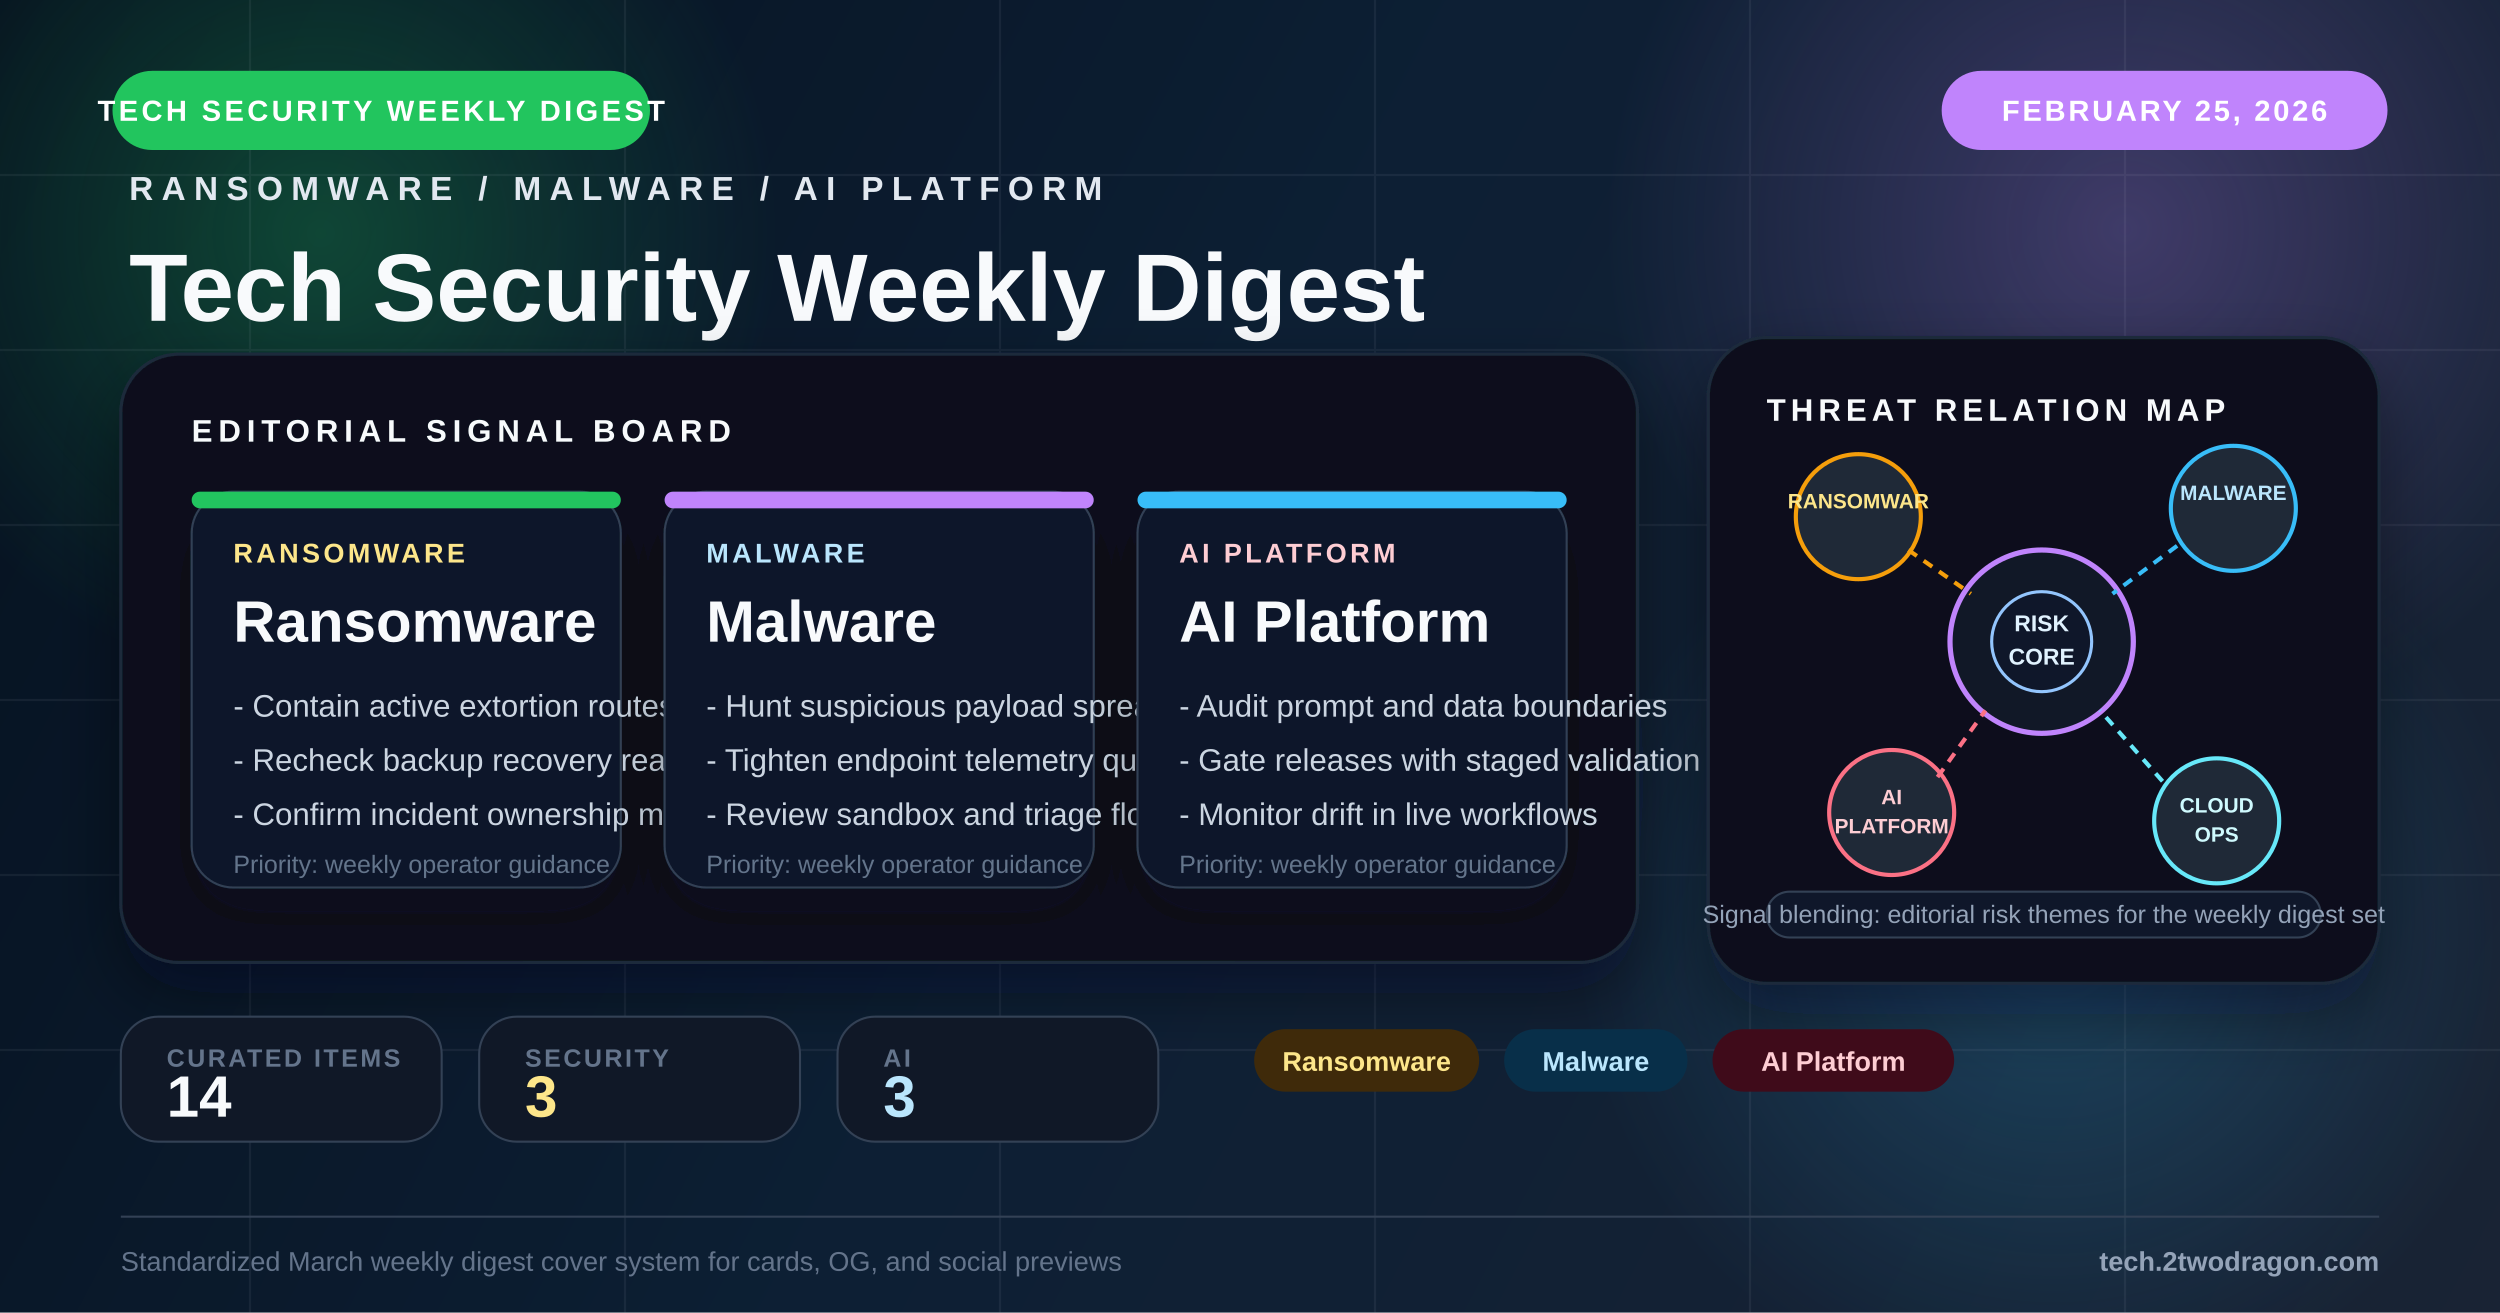
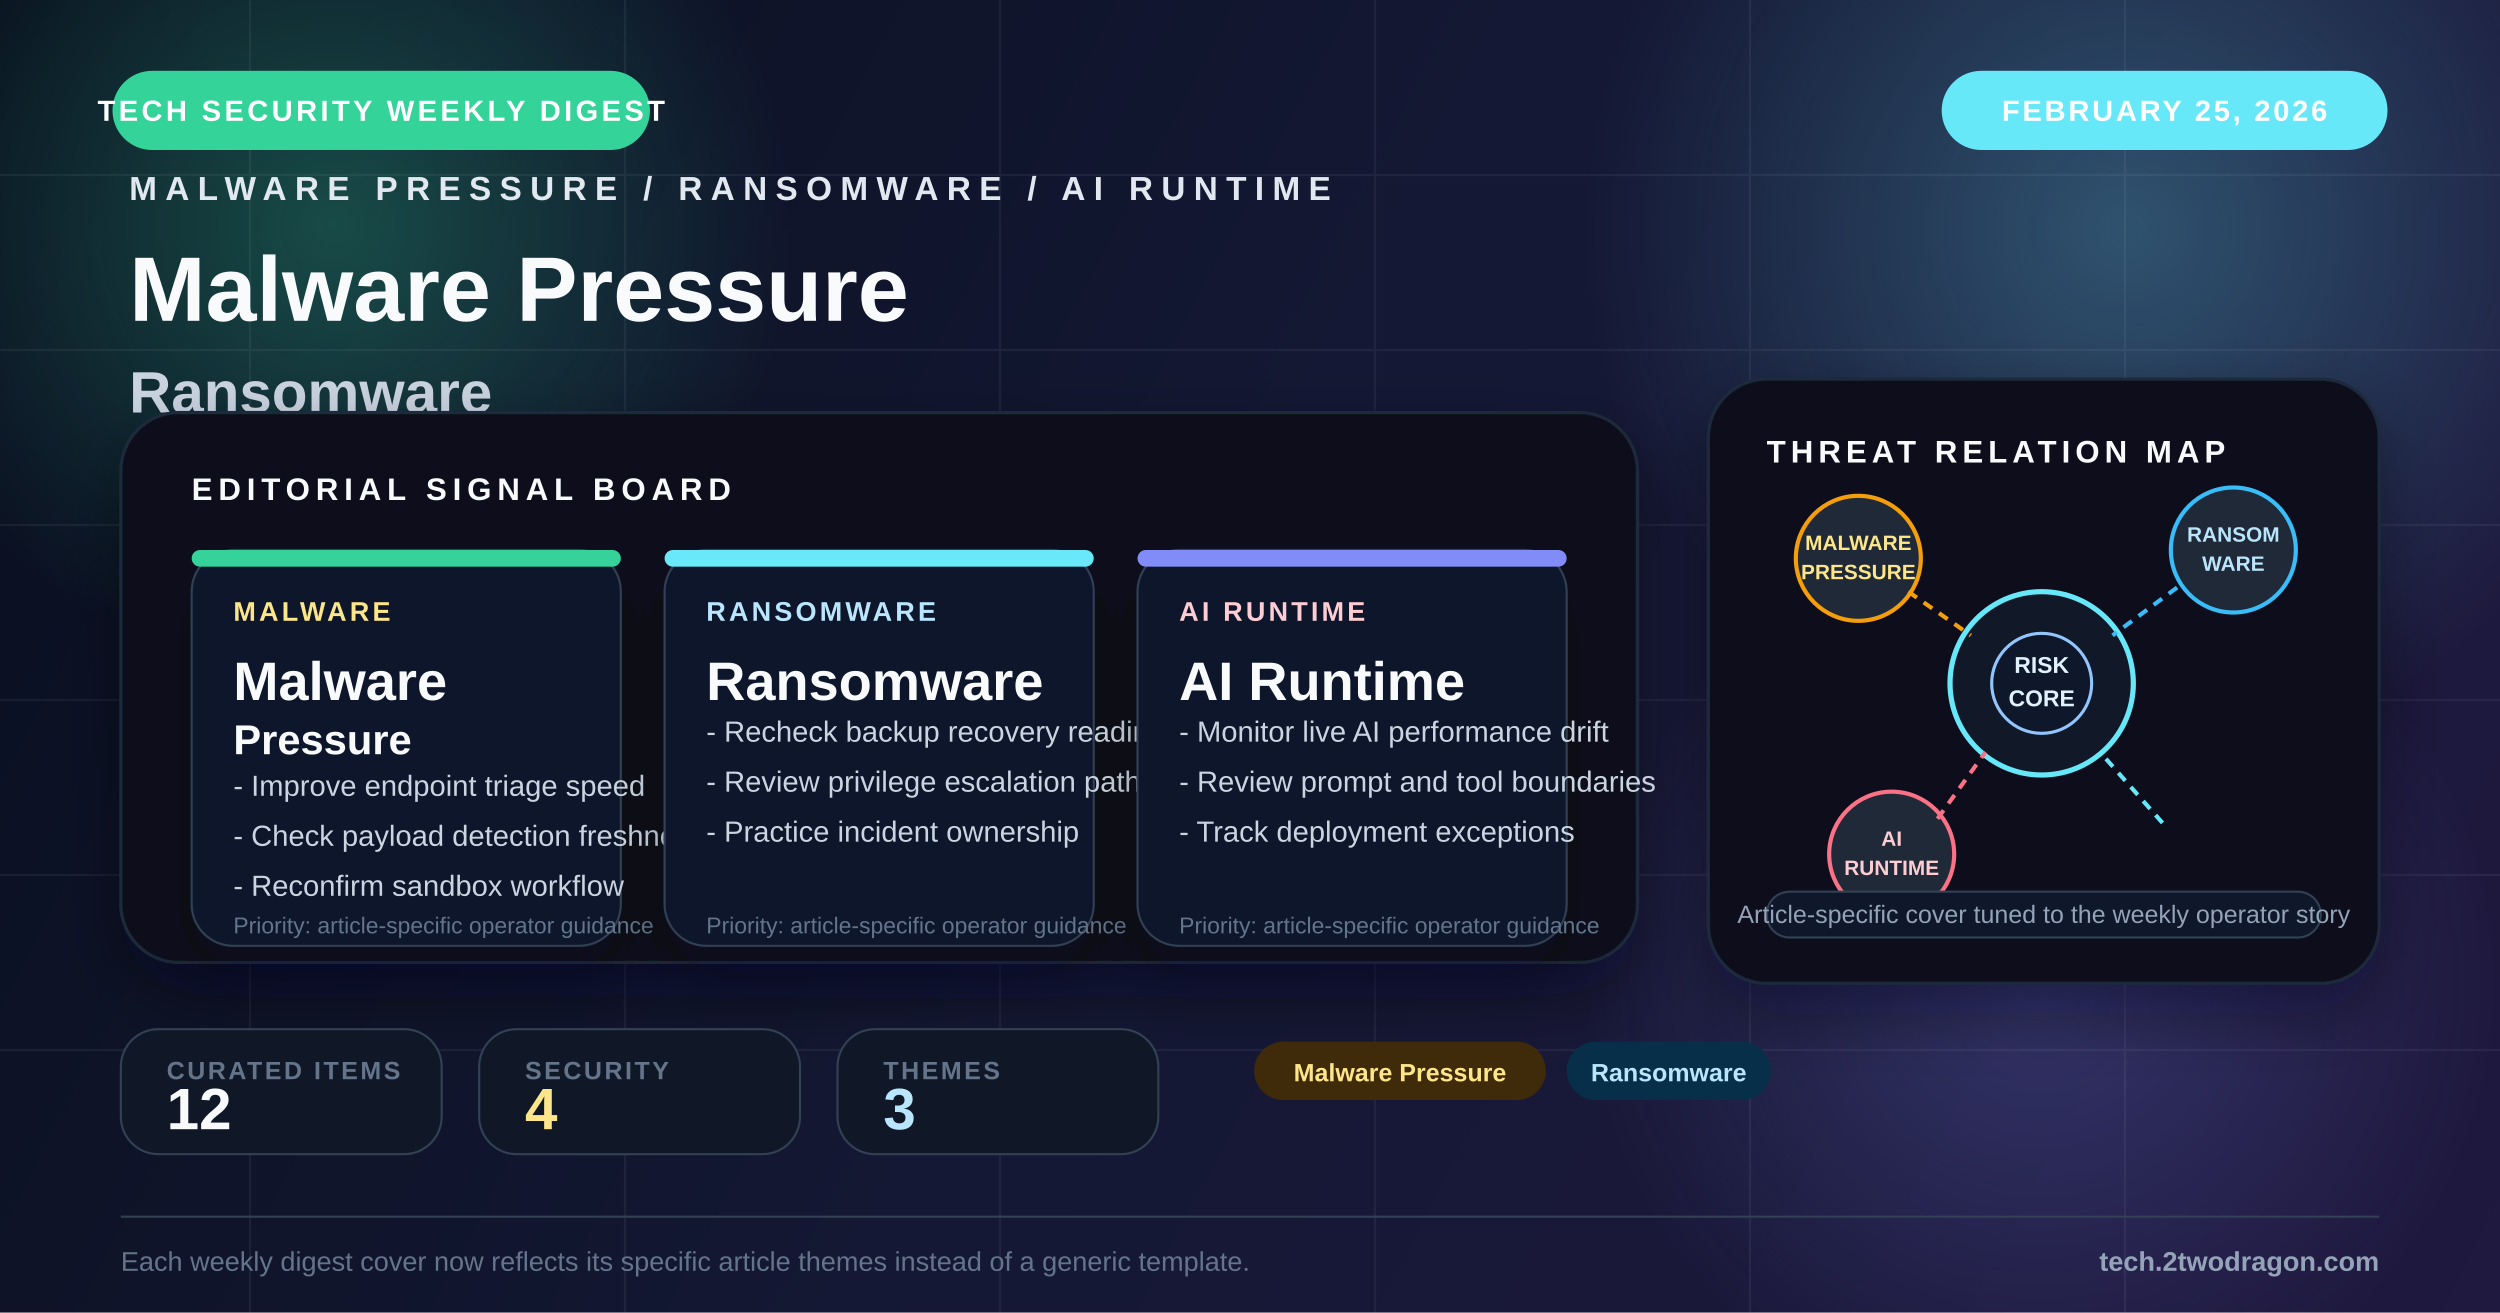
<svg xmlns="http://www.w3.org/2000/svg" viewBox="0 0 1200 630" fill="none">
  <defs>
    <linearGradient id="bg" x1="0" y1="0" x2="1200" y2="630" gradientUnits="userSpaceOnUse">
-       <stop offset="0%" stop-color="#071421" />
-       <stop offset="48%" stop-color="#10253b" />
-       <stop offset="100%" stop-color="#1e293b" />
+       <stop offset="0%" stop-color="#0b1120" />
+       <stop offset="48%" stop-color="#181c3a" />
+       <stop offset="100%" stop-color="#261c48" />
    </linearGradient>
-     <radialGradient id="glowAmber" cx="0" cy="0" r="1" gradientUnits="userSpaceOnUse" gradientTransform="translate(154 112) rotate(90) scale(220)">
-       <stop offset="0%" stop-color="#22c55e" stop-opacity="0.28" />
-       <stop offset="100%" stop-color="#22c55e" stop-opacity="0" />
+     <radialGradient id="glowA" cx="0" cy="0" r="1" gradientUnits="userSpaceOnUse" gradientTransform="translate(160 108) rotate(90) scale(220)">
+       <stop offset="0%" stop-color="#34d399" stop-opacity="0.30" />
+       <stop offset="100%" stop-color="#34d399" stop-opacity="0" />
    </radialGradient>
-     <radialGradient id="glowBlue" cx="0" cy="0" r="1" gradientUnits="userSpaceOnUse" gradientTransform="translate(1020 110) rotate(90) scale(250)">
-       <stop offset="0%" stop-color="#c084fc" stop-opacity="0.26" />
-       <stop offset="100%" stop-color="#c084fc" stop-opacity="0" />
+     <radialGradient id="glowB" cx="0" cy="0" r="1" gradientUnits="userSpaceOnUse" gradientTransform="translate(1020 110) rotate(90) scale(260)">
+       <stop offset="0%" stop-color="#67e8f9" stop-opacity="0.28" />
+       <stop offset="100%" stop-color="#67e8f9" stop-opacity="0" />
    </radialGradient>
-     <radialGradient id="glowRed" cx="0" cy="0" r="1" gradientUnits="userSpaceOnUse" gradientTransform="translate(986 448) rotate(90) scale(230)">
-       <stop offset="0%" stop-color="#38bdf8" stop-opacity="0.22" />
-       <stop offset="100%" stop-color="#38bdf8" stop-opacity="0" />
+     <radialGradient id="glowC" cx="0" cy="0" r="1" gradientUnits="userSpaceOnUse" gradientTransform="translate(980 472) rotate(90) scale(220)">
+       <stop offset="0%" stop-color="#818cf8" stop-opacity="0.24" />
+       <stop offset="100%" stop-color="#818cf8" stop-opacity="0" />
    </radialGradient>
    <filter id="softShadow" x="-20%" y="-20%" width="140%" height="140%">
      <feDropShadow dx="0" dy="14" stdDeviation="16" flood-color="#020617" flood-opacity="0.42" />
    </filter>
    <filter id="cardShadow" x="-20%" y="-20%" width="140%" height="150%">
      <feDropShadow dx="0" dy="12" stdDeviation="14" flood-color="#020617" flood-opacity="0.34" />
    </filter>
  </defs>
  <rect width="1200" height="630" fill="url(#bg)" />
  <rect width="1200" height="630" fill="#020617" opacity="0.18" />
-   <circle cx="154" cy="112" r="220" fill="url(#glowAmber)" />
-   <circle cx="1020" cy="110" r="250" fill="url(#glowBlue)" />
-   <circle cx="986" cy="448" r="230" fill="url(#glowRed)" />
+   <circle cx="160" cy="108" r="220" fill="url(#glowA)" />
+   <circle cx="1020" cy="110" r="260" fill="url(#glowB)" />
+   <circle cx="980" cy="472" r="220" fill="url(#glowC)" />
  <g opacity="0.07" stroke="#cbd5e1" stroke-width="1">
    <line x1="0" y1="84" x2="1200" y2="84" />
    <line x1="0" y1="168" x2="1200" y2="168" />
    <line x1="0" y1="252" x2="1200" y2="252" />
    <line x1="0" y1="336" x2="1200" y2="336" />
    <line x1="0" y1="420" x2="1200" y2="420" />
    <line x1="0" y1="504" x2="1200" y2="504" />
    <line x1="120" y1="0" x2="120" y2="630" />
    <line x1="300" y1="0" x2="300" y2="630" />
    <line x1="480" y1="0" x2="480" y2="630" />
    <line x1="660" y1="0" x2="660" y2="630" />
    <line x1="840" y1="0" x2="840" y2="630" />
    <line x1="1020" y1="0" x2="1020" y2="630" />
  </g>
-   <rect x="54" y="34" width="258" height="38" rx="19" fill="#22c55e" />
+   <rect x="54" y="34" width="258" height="38" rx="19" fill="#34d399" />
  <text x="183" y="58" text-anchor="middle" fill="#fff" font-family="Arial, sans-serif" font-size="14" font-weight="700" letter-spacing="1.6">TECH SECURITY WEEKLY DIGEST</text>
-   <rect x="932" y="34" width="214" height="38" rx="19" fill="#c084fc" />
+   <rect x="932" y="34" width="214" height="38" rx="19" fill="#67e8f9" />
  <text x="1039" y="58" text-anchor="middle" fill="#fff" font-family="Arial, sans-serif" font-size="14" font-weight="700" letter-spacing="1.3">FEBRUARY 25, 2026</text>
  <g transform="translate(62 96)">
-     <text x="0" y="0" fill="#e2e8f0" font-family="Arial, sans-serif" font-size="16" font-weight="700" letter-spacing="4">RANSOMWARE / MALWARE / AI PLATFORM</text>
-     <text x="0" y="58" fill="#f8fafc" font-family="Arial, sans-serif" font-size="46" font-weight="800">Tech Security Weekly Digest</text>
-     <text x="0" y="102" fill="#94a3b8" font-family="Arial, sans-serif" font-size="24">AI Malware Ransomware LLM</text>
+     <text x="0" y="0" fill="#e2e8f0" font-family="Arial, sans-serif" font-size="16" font-weight="700" letter-spacing="4">MALWARE PRESSURE / RANSOMWARE / AI RUNTIME</text>
+     <text x="0" y="58" fill="#f8fafc" font-family="Arial, sans-serif" font-size="44" font-weight="800">Malware Pressure</text>
+     <text x="0" y="102" fill="#cbd5e1" font-family="Arial, sans-serif" font-size="28" font-weight="700">Ransomware</text>
+     <text x="0" y="138" fill="#94a3b8" font-family="Arial, sans-serif" font-size="22">Malware Pressure, Ransomware, and AI Runtime</text>
+     <text x="0" y="170" fill="#94a3b8" font-family="Arial, sans-serif" font-size="22">framed for weekly operator decisions</text>
  </g>
-   <g transform="translate(58 170)" filter="url(#softShadow)">
-     <rect width="728" height="292" rx="28" fill="#09111d" stroke="#1e293b" stroke-width="1.5" />
-     <rect x="0" y="0" width="728" height="292" rx="28" fill="url(#glowBlue)" opacity="0.2" />
+   <g transform="translate(58 198)" filter="url(#softShadow)">
+     <rect width="728" height="264" rx="28" fill="#09111d" stroke="#1e293b" stroke-width="1.5" />
+     <rect x="0" y="0" width="728" height="264" rx="28" fill="url(#glowB)" opacity="0.16" />
    <text x="34" y="42" fill="#f8fafc" font-family="Arial, sans-serif" font-size="15" font-weight="700" letter-spacing="2.8">EDITORIAL SIGNAL BOARD</text>
    <g transform="translate(34 66)">
      <rect width="206" height="190" rx="20" fill="#0f172a" stroke="#334155" filter="url(#cardShadow)" />
-       <rect width="206" height="8" rx="4" fill="#22c55e" />
-       <text x="20" y="34" fill="#fde68a" font-family="Arial, sans-serif" font-size="13" font-weight="700" letter-spacing="1.6">RANSOMWARE</text>
-       <text x="20" y="72" fill="#f8fafc" font-family="Arial, sans-serif" font-size="28" font-weight="800">Ransomware</text>
-       <text x="20" y="108" fill="#cbd5e1" font-family="Arial, sans-serif" font-size="15">- Contain active extortion routes</text>
-       <text x="20" y="134" fill="#cbd5e1" font-family="Arial, sans-serif" font-size="15">- Recheck backup recovery readiness</text>
-       <text x="20" y="160" fill="#cbd5e1" font-family="Arial, sans-serif" font-size="15">- Confirm incident ownership map</text>
-       <text x="20" y="183" fill="#64748b" font-family="Arial, sans-serif" font-size="12">Priority: weekly operator guidance</text>
+       <rect width="206" height="8" rx="4" fill="#34d399" />
+       <text x="20" y="34" fill="#fde68a" font-family="Arial, sans-serif" font-size="13" font-weight="700" letter-spacing="1.5">MALWARE</text>
+       <text x="20" y="72" fill="#f8fafc" font-family="Arial, sans-serif" font-size="26" font-weight="800">Malware</text>
+       <text x="20" y="98" fill="#f8fafc" font-family="Arial, sans-serif" font-size="20" font-weight="800">Pressure</text>
+       <text x="20" y="118" fill="#cbd5e1" font-family="Arial, sans-serif" font-size="14">- Improve endpoint triage speed</text>
+       <text x="20" y="142" fill="#cbd5e1" font-family="Arial, sans-serif" font-size="14">- Check payload detection freshness</text>
+       <text x="20" y="166" fill="#cbd5e1" font-family="Arial, sans-serif" font-size="14">- Reconfirm sandbox workflow</text>
+       <text x="20" y="184" fill="#64748b" font-family="Arial, sans-serif" font-size="11">Priority: article-specific operator guidance</text>
    </g>
    <g transform="translate(261 66)">
      <rect width="206" height="190" rx="20" fill="#0f172a" stroke="#334155" filter="url(#cardShadow)" />
-       <rect width="206" height="8" rx="4" fill="#c084fc" />
-       <text x="20" y="34" fill="#bae6fd" font-family="Arial, sans-serif" font-size="13" font-weight="700" letter-spacing="1.6">MALWARE</text>
-       <text x="20" y="72" fill="#f8fafc" font-family="Arial, sans-serif" font-size="28" font-weight="800">Malware</text>
-       <text x="20" y="108" fill="#cbd5e1" font-family="Arial, sans-serif" font-size="15">- Hunt suspicious payload spread</text>
-       <text x="20" y="134" fill="#cbd5e1" font-family="Arial, sans-serif" font-size="15">- Tighten endpoint telemetry quality</text>
-       <text x="20" y="160" fill="#cbd5e1" font-family="Arial, sans-serif" font-size="15">- Review sandbox and triage flow</text>
-       <text x="20" y="183" fill="#64748b" font-family="Arial, sans-serif" font-size="12">Priority: weekly operator guidance</text>
+       <rect width="206" height="8" rx="4" fill="#67e8f9" />
+       <text x="20" y="34" fill="#bae6fd" font-family="Arial, sans-serif" font-size="13" font-weight="700" letter-spacing="1.5">RANSOMWARE</text>
+       <text x="20" y="72" fill="#f8fafc" font-family="Arial, sans-serif" font-size="26" font-weight="800">Ransomware</text>
+       <text x="20" y="92" fill="#cbd5e1" font-family="Arial, sans-serif" font-size="14">- Recheck backup recovery readiness</text>
+       <text x="20" y="116" fill="#cbd5e1" font-family="Arial, sans-serif" font-size="14">- Review privilege escalation paths</text>
+       <text x="20" y="140" fill="#cbd5e1" font-family="Arial, sans-serif" font-size="14">- Practice incident ownership</text>
+       <text x="20" y="184" fill="#64748b" font-family="Arial, sans-serif" font-size="11">Priority: article-specific operator guidance</text>
    </g>
    <g transform="translate(488 66)">
      <rect width="206" height="190" rx="20" fill="#0f172a" stroke="#334155" filter="url(#cardShadow)" />
-       <rect width="206" height="8" rx="4" fill="#38bdf8" />
-       <text x="20" y="34" fill="#fecdd3" font-family="Arial, sans-serif" font-size="13" font-weight="700" letter-spacing="1.6">AI PLATFORM</text>
-       <text x="20" y="72" fill="#f8fafc" font-family="Arial, sans-serif" font-size="28" font-weight="800">AI Platform</text>
-       <text x="20" y="108" fill="#cbd5e1" font-family="Arial, sans-serif" font-size="15">- Audit prompt and data boundaries</text>
-       <text x="20" y="134" fill="#cbd5e1" font-family="Arial, sans-serif" font-size="15">- Gate releases with staged validation</text>
-       <text x="20" y="160" fill="#cbd5e1" font-family="Arial, sans-serif" font-size="15">- Monitor drift in live workflows</text>
-       <text x="20" y="183" fill="#64748b" font-family="Arial, sans-serif" font-size="12">Priority: weekly operator guidance</text>
+       <rect width="206" height="8" rx="4" fill="#818cf8" />
+       <text x="20" y="34" fill="#fecdd3" font-family="Arial, sans-serif" font-size="13" font-weight="700" letter-spacing="1.5">AI RUNTIME</text>
+       <text x="20" y="72" fill="#f8fafc" font-family="Arial, sans-serif" font-size="26" font-weight="800">AI Runtime</text>
+       <text x="20" y="92" fill="#cbd5e1" font-family="Arial, sans-serif" font-size="14">- Monitor live AI performance drift</text>
+       <text x="20" y="116" fill="#cbd5e1" font-family="Arial, sans-serif" font-size="14">- Review prompt and tool boundaries</text>
+       <text x="20" y="140" fill="#cbd5e1" font-family="Arial, sans-serif" font-size="14">- Track deployment exceptions</text>
+       <text x="20" y="184" fill="#64748b" font-family="Arial, sans-serif" font-size="11">Priority: article-specific operator guidance</text>
    </g>
  </g>
-   <g transform="translate(820 162)">
-     <rect width="322" height="310" rx="28" fill="#09111d" stroke="#1e293b" stroke-width="1.5" filter="url(#softShadow)" />
+   <g transform="translate(820 182)">
+     <rect width="322" height="290" rx="28" fill="#09111d" stroke="#1e293b" stroke-width="1.5" filter="url(#softShadow)" />
    <text x="28" y="40" fill="#f8fafc" font-family="Arial, sans-serif" font-size="15" font-weight="700" letter-spacing="2.4">THREAT RELATION MAP</text>
-     <circle cx="160" cy="146" r="44" fill="#111827" stroke="#c084fc" stroke-width="2.5" />
+     <circle cx="160" cy="146" r="44" fill="#111827" stroke="#67e8f9" stroke-width="2.5" />
    <circle cx="160" cy="146" r="24" fill="#0f172a" stroke="#93c5fd" stroke-width="1.5" />
    <text x="160" y="141" text-anchor="middle" fill="#e0f2fe" font-family="Arial, sans-serif" font-size="11" font-weight="700">RISK</text>
    <text x="160" y="157" text-anchor="middle" fill="#e0f2fe" font-family="Arial, sans-serif" font-size="11" font-weight="700">CORE</text>
    <circle cx="72" cy="86" r="30" fill="#1f2937" stroke="#f59e0b" stroke-width="2" />
-     <text x="72" y="82" text-anchor="middle" fill="#fde68a" font-family="Arial, sans-serif" font-size="10" font-weight="700">RANSOMWAR</text>
+     <text x="72" y="82" text-anchor="middle" fill="#fde68a" font-family="Arial, sans-serif" font-size="10" font-weight="700">MALWARE</text>
+     <text x="72" y="96" text-anchor="middle" fill="#fde68a" font-family="Arial, sans-serif" font-size="10" font-weight="700">PRESSURE</text>
    <circle cx="252" cy="82" r="30" fill="#1f2937" stroke="#38bdf8" stroke-width="2" />
-     <text x="252" y="78" text-anchor="middle" fill="#bae6fd" font-family="Arial, sans-serif" font-size="10" font-weight="700">MALWARE</text>
+     <text x="252" y="78" text-anchor="middle" fill="#bae6fd" font-family="Arial, sans-serif" font-size="10" font-weight="700">RANSOM</text>
+     <text x="252" y="92" text-anchor="middle" fill="#bae6fd" font-family="Arial, sans-serif" font-size="10" font-weight="700">WARE</text>
    <circle cx="88" cy="228" r="30" fill="#1f2937" stroke="#fb7185" stroke-width="2" />
    <text x="88" y="224" text-anchor="middle" fill="#fecdd3" font-family="Arial, sans-serif" font-size="10" font-weight="700">AI</text>
-     <text x="88" y="238" text-anchor="middle" fill="#fecdd3" font-family="Arial, sans-serif" font-size="10" font-weight="700">PLATFORM</text>
-     <circle cx="244" cy="232" r="30" fill="#1f2937" stroke="#67e8f9" stroke-width="2" />
-     <text x="244" y="228" text-anchor="middle" fill="#cffafe" font-family="Arial, sans-serif" font-size="10" font-weight="700">CLOUD</text>
-     <text x="244" y="242" text-anchor="middle" fill="#cffafe" font-family="Arial, sans-serif" font-size="10" font-weight="700">OPS</text>
+     <text x="88" y="238" text-anchor="middle" fill="#fecdd3" font-family="Arial, sans-serif" font-size="10" font-weight="700">RUNTIME</text>
    <line x1="96" y1="102" x2="126" y2="123" stroke="#f59e0b" stroke-width="2" stroke-dasharray="5 4" />
    <line x1="225" y1="100" x2="194" y2="123" stroke="#38bdf8" stroke-width="2" stroke-dasharray="5 4" />
    <line x1="110" y1="211" x2="133" y2="179" stroke="#fb7185" stroke-width="2" stroke-dasharray="5 4" />
    <line x1="218" y1="213" x2="188" y2="179" stroke="#67e8f9" stroke-width="2" stroke-dasharray="5 4" />
-     <rect x="28" y="266" width="266" height="22" rx="11" fill="#0f172a" stroke="#334155" />
-     <text x="161" y="281" text-anchor="middle" fill="#94a3b8" font-family="Arial, sans-serif" font-size="12">Signal blending: editorial risk themes for the weekly digest set</text>
+     <rect x="28" y="246" width="266" height="22" rx="11" fill="#0f172a" stroke="#334155" />
+     <text x="161" y="261" text-anchor="middle" fill="#94a3b8" font-family="Arial, sans-serif" font-size="12">Article-specific cover tuned to the weekly operator story</text>
  </g>
-   <g transform="translate(58 488)">
+   <g transform="translate(58 494)">
    <rect width="154" height="60" rx="18" fill="#101827" stroke="#334155" />
    <text x="22" y="24" fill="#64748b" font-family="Arial, sans-serif" font-size="12" font-weight="700" letter-spacing="1.2">CURATED ITEMS</text>
-     <text x="22" y="48" fill="#f8fafc" font-family="Arial, sans-serif" font-size="28" font-weight="800">14</text>
+     <text x="22" y="48" fill="#f8fafc" font-family="Arial, sans-serif" font-size="28" font-weight="800">12</text>
  </g>
-   <g transform="translate(230 488)">
+   <g transform="translate(230 494)">
    <rect width="154" height="60" rx="18" fill="#101827" stroke="#334155" />
    <text x="22" y="24" fill="#64748b" font-family="Arial, sans-serif" font-size="12" font-weight="700" letter-spacing="1.2">SECURITY</text>
-     <text x="22" y="48" fill="#fde68a" font-family="Arial, sans-serif" font-size="28" font-weight="800">3</text>
+     <text x="22" y="48" fill="#fde68a" font-family="Arial, sans-serif" font-size="28" font-weight="800">4</text>
  </g>
-   <g transform="translate(402 488)">
+   <g transform="translate(402 494)">
    <rect width="154" height="60" rx="18" fill="#101827" stroke="#334155" />
-     <text x="22" y="24" fill="#64748b" font-family="Arial, sans-serif" font-size="12" font-weight="700" letter-spacing="1.2">AI</text>
+     <text x="22" y="24" fill="#64748b" font-family="Arial, sans-serif" font-size="12" font-weight="700" letter-spacing="1.2">THEMES</text>
    <text x="22" y="48" fill="#bae6fd" font-family="Arial, sans-serif" font-size="28" font-weight="800">3</text>
  </g>
-   <g transform="translate(602 494)">
-     <rect x="0" y="0" width="108" height="30" rx="15" fill="#3f2a0a" />
-     <text x="54.0" y="20" text-anchor="middle" fill="#fde68a" font-family="Arial, sans-serif" font-size="13" font-weight="700">Ransomware</text>
-     <rect x="120" y="0" width="88" height="30" rx="15" fill="#082f49" />
-     <text x="164.0" y="20" text-anchor="middle" fill="#bae6fd" font-family="Arial, sans-serif" font-size="13" font-weight="700">Malware</text>
-     <rect x="220" y="0" width="116" height="30" rx="15" fill="#3f0b1a" />
-     <text x="278.0" y="20" text-anchor="middle" fill="#fecdd3" font-family="Arial, sans-serif" font-size="13" font-weight="700">AI Platform</text>
+   <g transform="translate(602 500)">
+     <rect x="0" y="0" width="140" height="28" rx="14" fill="#3f2a0a" />
+     <text x="70.0" y="19" text-anchor="middle" fill="#fde68a" font-family="Arial, sans-serif" font-size="12" font-weight="700">Malware Pressure</text>
+     <rect x="150" y="0" width="98" height="28" rx="14" fill="#082f49" />
+     <text x="199.0" y="19" text-anchor="middle" fill="#bae6fd" font-family="Arial, sans-serif" font-size="12" font-weight="700">Ransomware</text>
  </g>
  <line x1="58" y1="584" x2="1142" y2="584" stroke="#334155" stroke-width="1" />
-   <text x="58" y="610" fill="#64748b" font-family="Arial, sans-serif" font-size="13">Standardized March weekly digest cover system for cards, OG, and social previews</text>
+   <text x="58" y="610" fill="#64748b" font-family="Arial, sans-serif" font-size="13">Each weekly digest cover now reflects its specific article themes instead of a generic template.</text>
  <text x="1142" y="610" text-anchor="end" fill="#94a3b8" font-family="Arial, sans-serif" font-size="13" font-weight="700">tech.2twodragon.com</text>
</svg>
